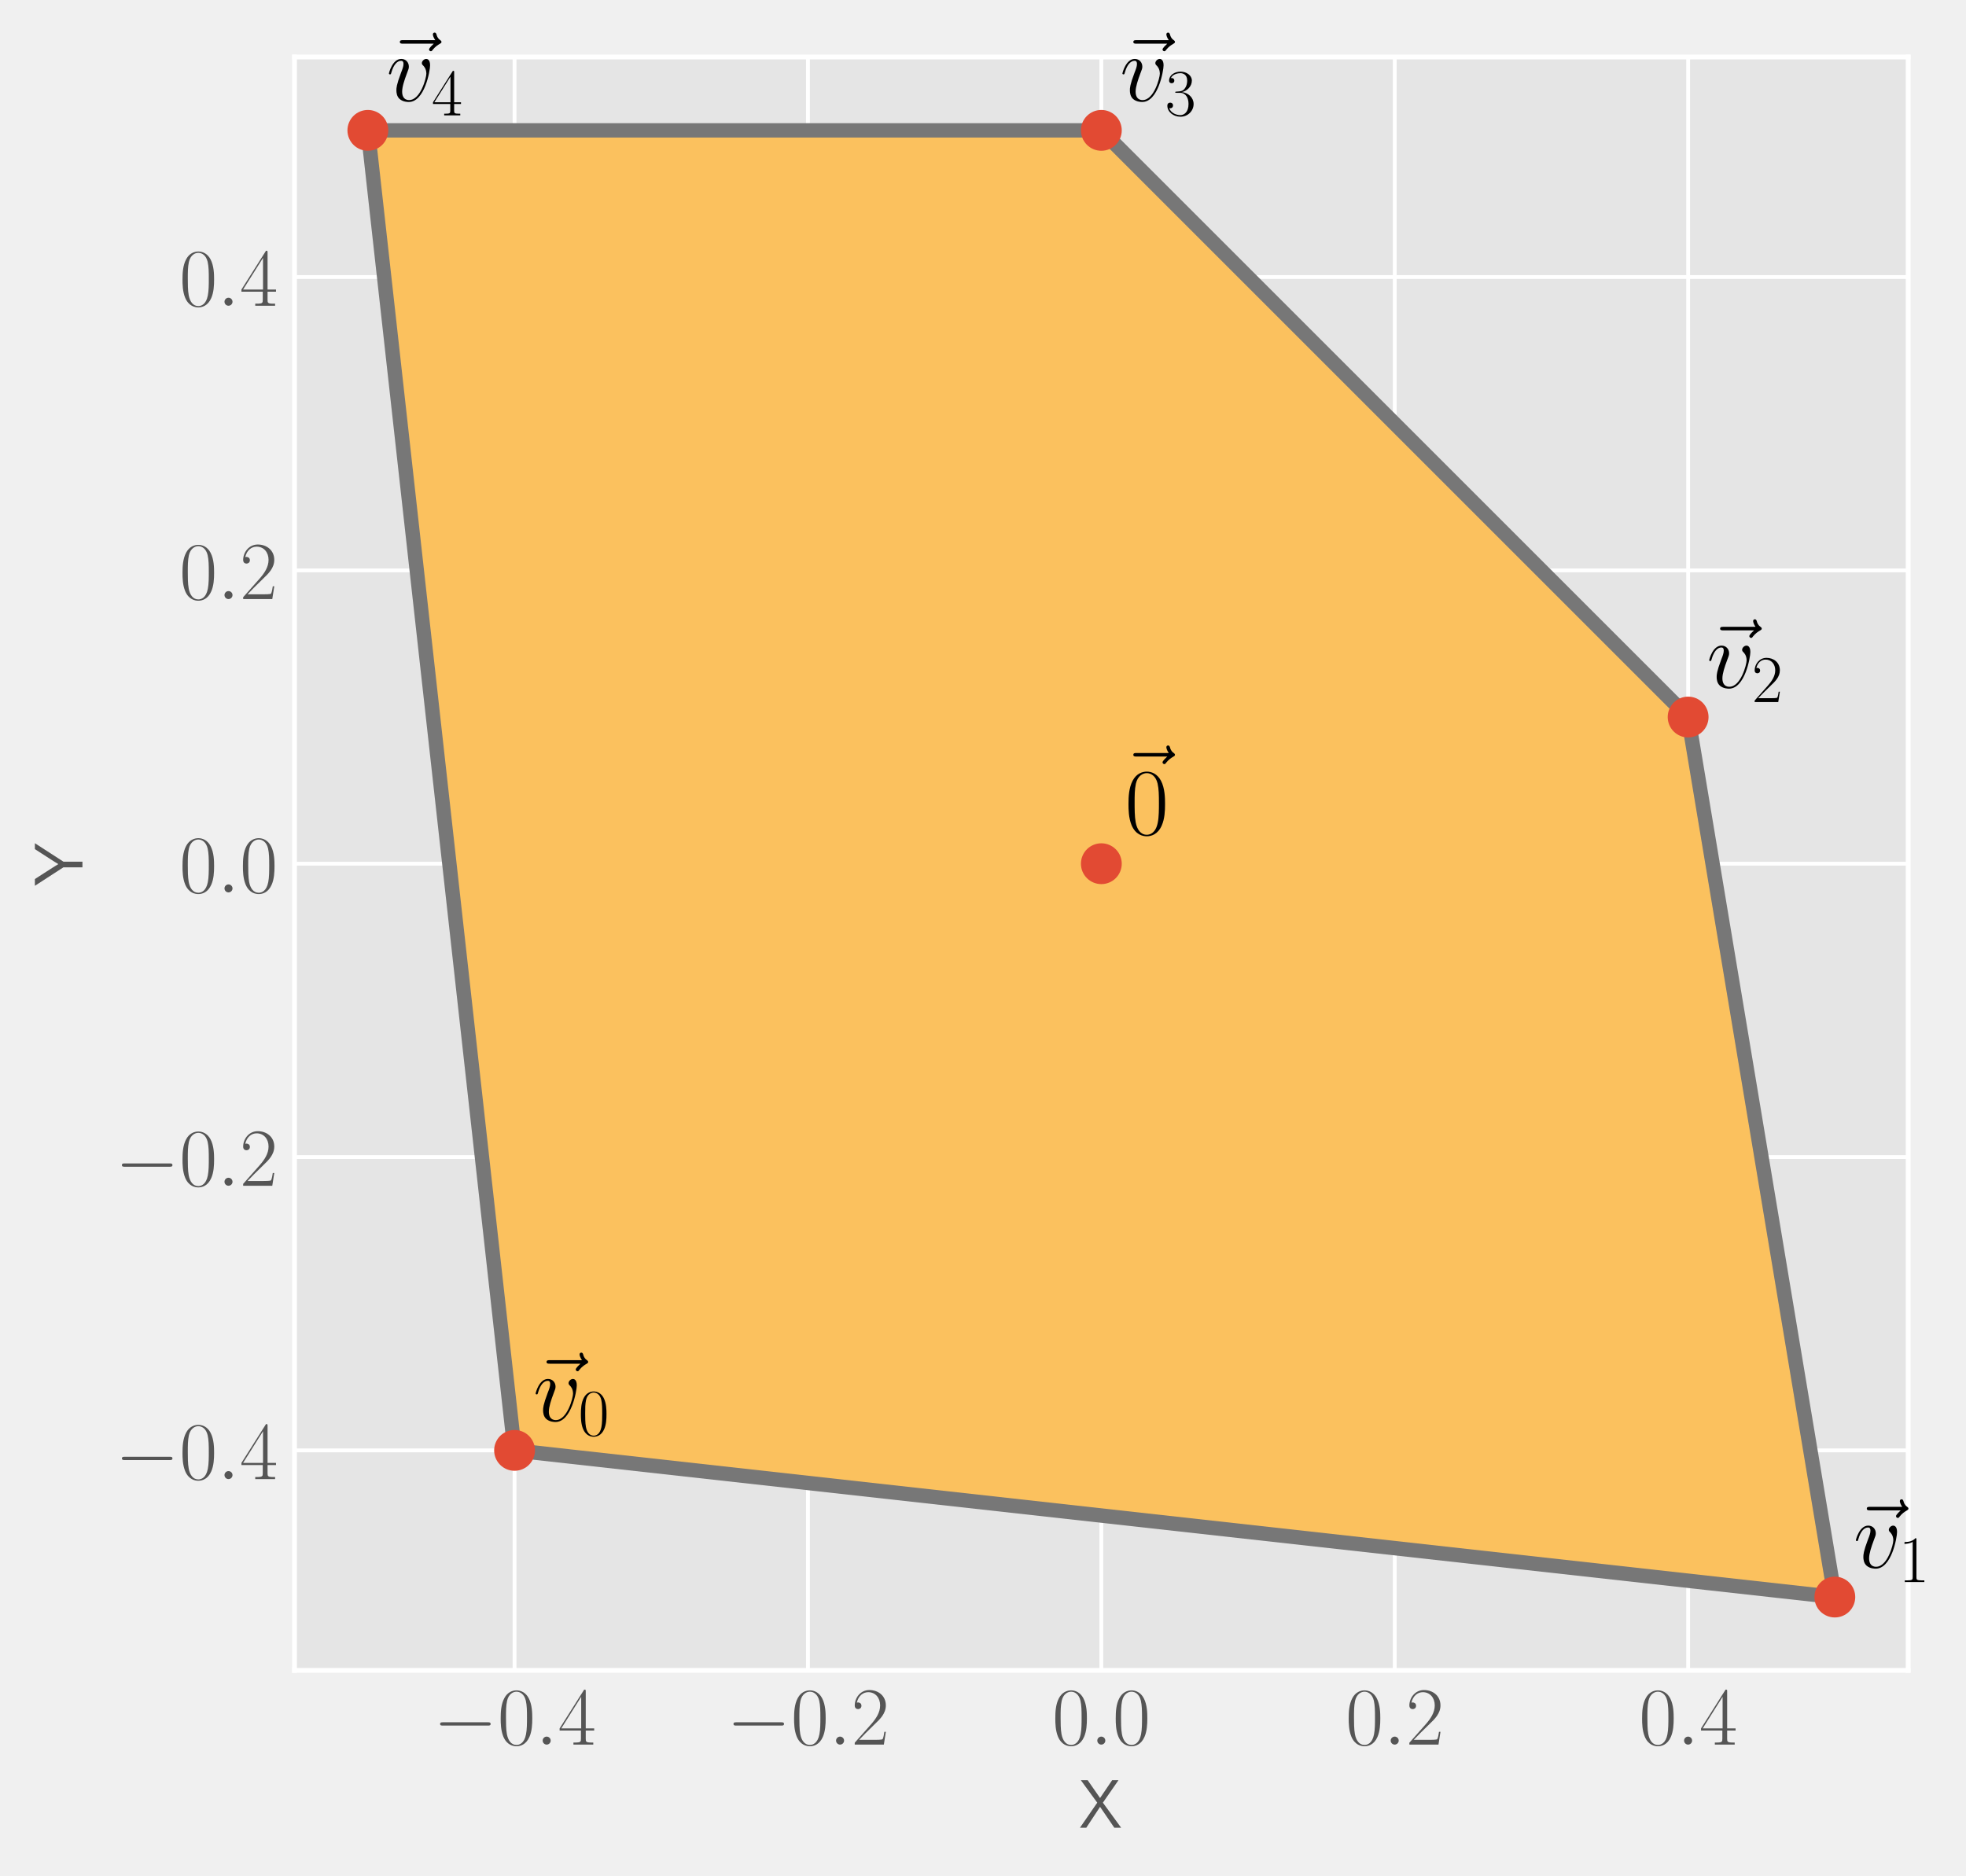
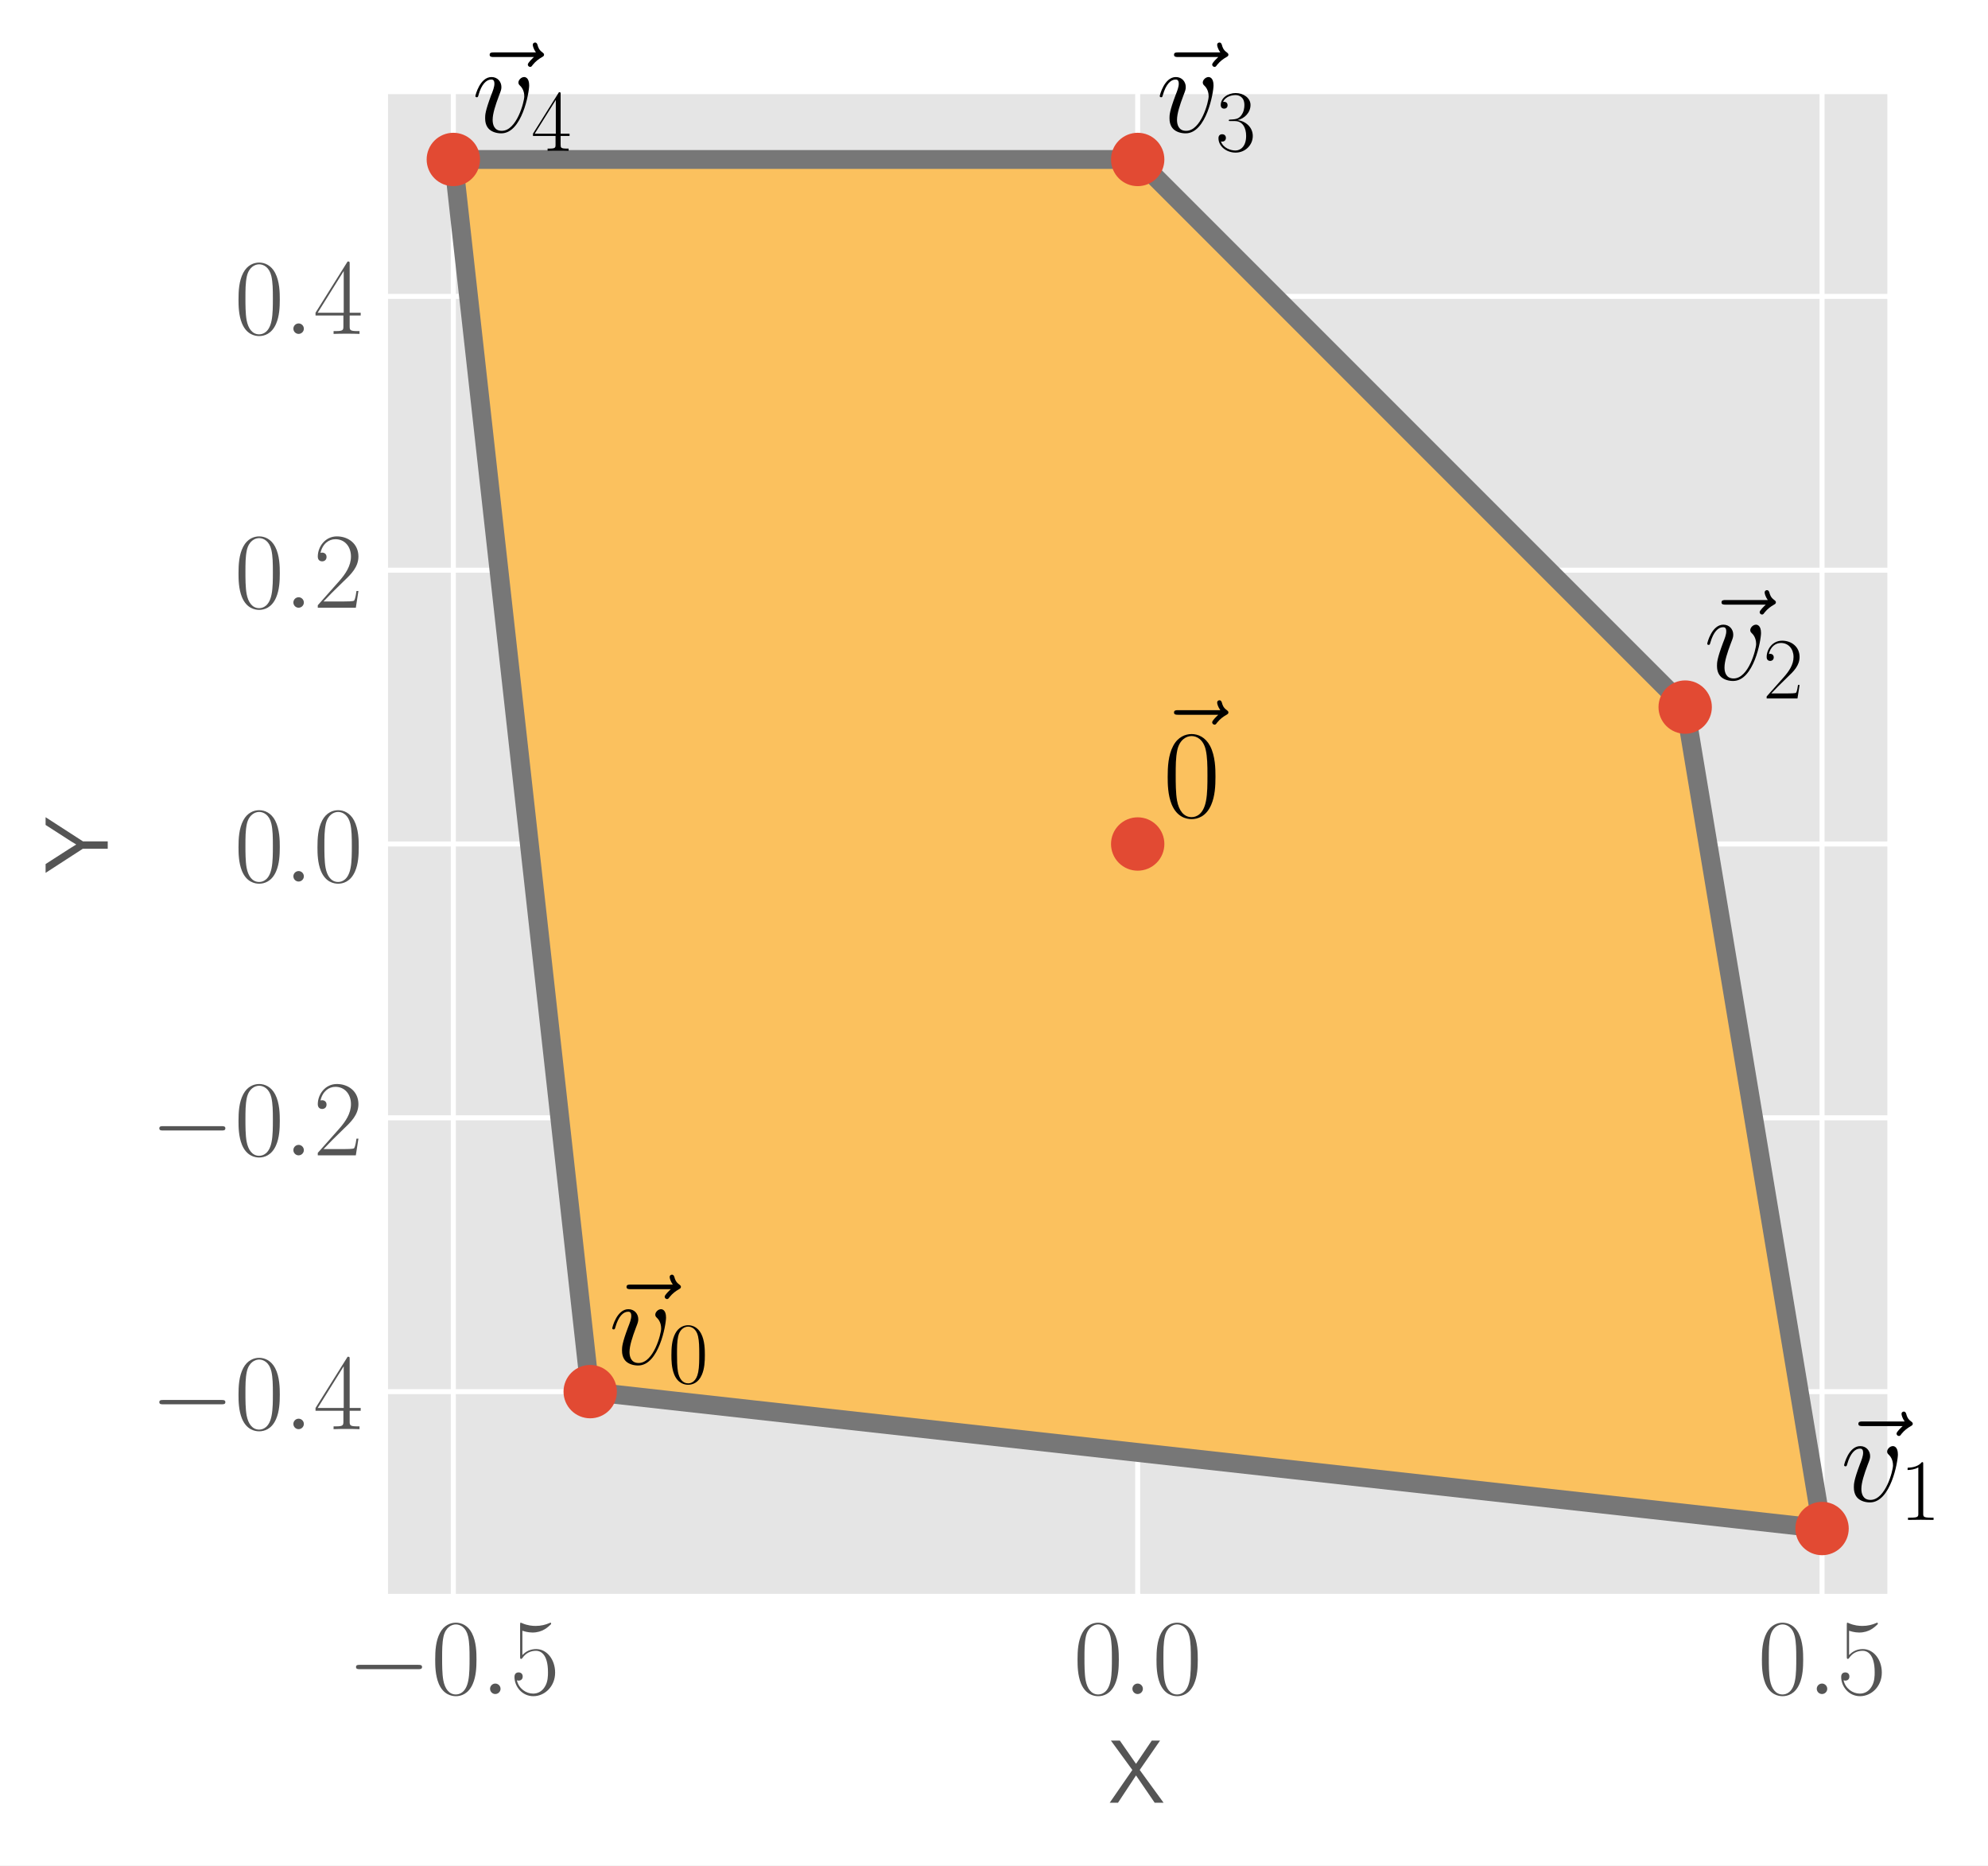
- <svg xmlns="http://www.w3.org/2000/svg" xmlns:xlink="http://www.w3.org/1999/xlink" width="409.299pt" height="390.576pt" viewBox="0 0 409.299 390.576" version="1.1">
+ <svg xmlns="http://www.w3.org/2000/svg" xmlns:xlink="http://www.w3.org/1999/xlink" width="316.695pt" height="297.098pt" viewBox="0 0 316.695 297.098" version="1.1">
  <defs>
    <style type="text/css">*{stroke-linejoin: round; stroke-linecap: butt}</style>
  </defs>
  <g id="figure_1">
    <g id="patch_1">
-       <path d="M 0 390.576  L 409.299 390.576  L 409.299 0  L 0 0  L 0 390.576  z " style="fill: none" />
+       <path d="M 0 297.098  L 316.695 297.098  L 316.695 0  L 0 0  z " style="fill: #ffffff" />
    </g>
    <g id="axes_1">
      <g id="patch_2">
-         <path d="M 61.315 347.82  L 397.26 347.82  L 397.26 11.875  L 61.315 11.875  z " style="fill: #e5e5e5" />
+         <path d="M 61.315 254.342  L 301.162 254.342  L 301.162 14.496  L 61.315 14.496  z " style="fill: #e5e5e5" />
      </g>
      <g id="matplotlib.axis_1">
        <g id="xtick_1">
          <g id="line2d_1">
-             <path d="M 107.126 347.82  L 107.126 11.875  " clip-path="url(#p308aa590bd)" style="fill: none; stroke: #ffffff; stroke-width: 0.8; stroke-linecap: square" />
+             <path d="M 72.217 254.342  L 72.217 14.496  " clip-path="url(#p63dbf0779c)" style="fill: none; stroke: #ffffff; stroke-width: 0.8; stroke-linecap: square" />
          </g>
          <g id="line2d_2" />
          <g id="text_1">
-             <g style="fill: #555555" transform="translate(90.19421 363.2748)scale(0.1728 -0.1728)">
+             <g style="fill: #555555" transform="translate(55.28568 269.7977) scale(0.1728 -0.1728)">
              <defs>
                <path id="CMSY10-0" d="M 4218 1472  C 4326 1472 4442 1472 4442 1600  C 4442 1728 4326 1728 4218 1728  L 755 1728  C 646 1728 531 1728 531 1600  C 531 1472 646 1472 755 1472  L 4218 1472  z " transform="scale(0.015625)" />
-                 <path id="CMR17-30" d="M 2688 2025  C 2688 2416 2682 3080 2413 3591  C 2176 4039 1798 4198 1466 4198  C 1158 4198 768 4058 525 3597  C 269 3118 243 2524 243 2025  C 243 1661 250 1106 448 619  C 723 -39 1216 -128 1466 -128  C 1760 -128 2208 -7 2470 600  C 2662 1042 2688 1559 2688 2025  z M 1466 -26  C 1056 -26 813 325 723 812  C 653 1188 653 1738 653 2096  C 653 2588 653 2997 736 3387  C 858 3929 1216 4096 1466 4096  C 1728 4096 2067 3923 2189 3400  C 2272 3036 2278 2607 2278 2096  C 2278 1680 2278 1169 2202 792  C 2067 95 1690 -26 1466 -26  z " transform="scale(0.015625)" />
-                 <path id="CMMI12-3a" d="M 1178 307  C 1178 492 1024 619 870 619  C 685 619 557 466 557 313  C 557 128 710 0 864 0  C 1050 0 1178 153 1178 307  z " transform="scale(0.015625)" />
-                 <path id="CMR17-34" d="M 2150 4122  C 2150 4256 2144 4256 2029 4256  L 128 1254  L 128 1088  L 1779 1088  L 1779 457  C 1779 224 1766 160 1318 160  L 1197 160  L 1197 0  C 1402 0 1747 0 1965 0  C 2182 0 2528 0 2733 0  L 2733 160  L 2611 160  C 2163 160 2150 224 2150 457  L 2150 1088  L 2803 1088  L 2803 1254  L 2150 1254  L 2150 4122  z M 1798 3703  L 1798 1254  L 256 1254  L 1798 3703  z " transform="scale(0.015625)" />
+                 <path id="CMR17-30" d="M 2688 2038  C 2688 2430 2682 3099 2413 3613  C 2176 4063 1798 4224 1466 4224  C 1158 4224 768 4082 525 3620  C 269 3137 243 2539 243 2038  C 243 1671 250 1112 448 623  C 723 -39 1216 -128 1466 -128  C 1760 -128 2208 -7 2470 604  C 2662 1048 2688 1568 2688 2038  z M 1466 -26  C 1056 -26 813 328 723 816  C 653 1196 653 1749 653 2109  C 653 2604 653 3015 736 3407  C 858 3954 1216 4121 1466 4121  C 1728 4121 2067 3947 2189 3420  C 2272 3054 2278 2623 2278 2109  C 2278 1691 2278 1176 2202 797  C 2067 96 1690 -26 1466 -26  z " transform="scale(0.015625)" />
+                 <path id="CMMI12-3a" d="M 1178 307  C 1178 492 1024 620 870 620  C 685 620 557 467 557 313  C 557 128 710 0 864 0  C 1050 0 1178 153 1178 307  z " transform="scale(0.015625)" />
+                 <path id="CMR17-35" d="M 730 3750  C 794 3724 1056 3641 1325 3641  C 1920 3641 2246 3961 2432 4140  C 2432 4191 2432 4224 2394 4224  C 2387 4224 2374 4224 2323 4198  C 2099 4102 1837 4032 1517 4032  C 1325 4032 1037 4055 723 4191  C 653 4224 640 4224 634 4224  C 602 4224 595 4217 595 4090  L 595 2231  C 595 2113 595 2080 659 2080  C 691 2080 704 2093 736 2139  C 941 2435 1222 2560 1542 2560  C 1766 2560 2246 2415 2246 1293  C 2246 1087 2246 716 2054 422  C 1894 159 1645 25 1370 25  C 947 25 518 319 403 812  C 429 806 480 793 506 793  C 589 793 749 838 749 1036  C 749 1209 627 1280 506 1280  C 358 1280 262 1190 262 1011  C 262 454 704 -128 1382 -128  C 2042 -128 2669 441 2669 1267  C 2669 2054 2170 2662 1549 2662  C 1222 2662 947 2540 730 2304  L 730 3750  z " transform="scale(0.015625)" />
              </defs>
              <use xlink:href="#CMSY10-0" transform="scale(0.996264)" />
-               <use xlink:href="#CMR17-30" transform="translate(77.48747 0)scale(0.996264)" />
-               <use xlink:href="#CMMI12-3a" transform="translate(123.1779 0)scale(0.996264)" />
-               <use xlink:href="#CMR17-34" transform="translate(150.2751 0)scale(0.996264)" />
+               <use xlink:href="#CMR17-30" transform="translate(77.48747 0) scale(0.996264)" />
+               <use xlink:href="#CMMI12-3a" transform="translate(123.1779 0) scale(0.996264)" />
+               <use xlink:href="#CMR17-35" transform="translate(150.2751 0) scale(0.996264)" />
            </g>
          </g>
        </g>
        <g id="xtick_2">
          <g id="line2d_3">
-             <path d="M 168.206 347.82  L 168.206 11.875  " clip-path="url(#p308aa590bd)" style="fill: none; stroke: #ffffff; stroke-width: 0.8; stroke-linecap: square" />
+             <path d="M 181.238 254.342  L 181.238 14.496  " clip-path="url(#p63dbf0779c)" style="fill: none; stroke: #ffffff; stroke-width: 0.8; stroke-linecap: square" />
          </g>
          <g id="line2d_4" />
          <g id="text_2">
-             <g style="fill: #555555" transform="translate(151.2751 363.2748)scale(0.1728 -0.1728)">
+             <g style="fill: #555555" transform="translate(171.0019 269.7977) scale(0.1728 -0.1728)">
+               <use xlink:href="#CMR17-30" transform="scale(0.996264)" />
+               <use xlink:href="#CMMI12-3a" transform="translate(45.69048 0) scale(0.996264)" />
+               <use xlink:href="#CMR17-30" transform="translate(72.78765 0) scale(0.996264)" />
+             </g>
+           </g>
+         </g>
+         <g id="xtick_3">
+           <g id="line2d_5">
+             <path d="M 290.26 254.342  L 290.26 14.496  " clip-path="url(#p63dbf0779c)" style="fill: none; stroke: #ffffff; stroke-width: 0.8; stroke-linecap: square" />
+           </g>
+           <g id="line2d_6" />
+           <g id="text_3">
+             <g style="fill: #555555" transform="translate(280.0231 269.7977) scale(0.1728 -0.1728)">
+               <use xlink:href="#CMR17-30" transform="scale(0.996264)" />
+               <use xlink:href="#CMMI12-3a" transform="translate(45.69048 0) scale(0.996264)" />
+               <use xlink:href="#CMR17-35" transform="translate(72.78765 0) scale(0.996264)" />
+             </g>
+           </g>
+         </g>
+         <g id="text_4">
+           <g style="fill: #555555" transform="translate(176.5975 287.1088) scale(0.144 -0.144)">
+             <defs>
+               <path id="CMSS17-58" d="M 2214 2328  L 3661 4416  L 3072 4416  L 1952 2761  L 800 4416  L 166 4416  L 1690 2328  L 83 0  L 672 0  L 1952 1940  L 3277 0  L 3910 0  L 2214 2328  z " transform="scale(0.015625)" />
+             </defs>
+             <use xlink:href="#CMSS17-58" transform="scale(0.996264)" />
+           </g>
+         </g>
+       </g>
+       <g id="matplotlib.axis_2">
+         <g id="ytick_1">
+           <g id="line2d_7">
+             <path d="M 61.315 221.636  L 301.162 221.636  " clip-path="url(#p63dbf0779c)" style="fill: none; stroke: #ffffff; stroke-width: 0.8; stroke-linecap: square" />
+           </g>
+           <g id="line2d_8" />
+           <g id="text_5">
+             <g style="fill: #555555" transform="translate(23.95215 227.6137) scale(0.1728 -0.1728)">
              <defs>
-                 <path id="CMR17-32" d="M 2669 989  L 2554 989  C 2490 536 2438 459 2413 420  C 2381 369 1920 369 1830 369  L 602 369  C 832 619 1280 1072 1824 1597  C 2214 1967 2669 2402 2669 3035  C 2669 3790 2067 4224 1395 4224  C 691 4224 262 3604 262 3030  C 262 2780 448 2748 525 2748  C 589 2748 781 2787 781 3010  C 781 3207 614 3264 525 3264  C 486 3264 448 3258 422 3245  C 544 3790 915 4058 1306 4058  C 1862 4058 2227 3617 2227 3035  C 2227 2479 1901 2000 1536 1584  L 262 146  L 262 0  L 2515 0  L 2669 989  z " transform="scale(0.015625)" />
+                 <path id="CMR17-34" d="M 2150 4147  C 2150 4281 2144 4288 2029 4288  L 128 1254  L 128 1088  L 1779 1088  L 1779 460  C 1779 230 1766 166 1318 166  L 1197 166  L 1197 0  C 1402 12 1747 12 1965 12  C 2182 12 2528 12 2733 0  L 2733 166  L 2611 166  C 2163 166 2150 230 2150 460  L 2150 1088  L 2803 1088  L 2803 1254  L 2150 1254  L 2150 4147  z M 1798 3723  L 1798 1254  L 256 1254  L 1798 3723  z " transform="scale(0.015625)" />
              </defs>
              <use xlink:href="#CMSY10-0" transform="scale(0.996264)" />
-               <use xlink:href="#CMR17-30" transform="translate(77.48747 0)scale(0.996264)" />
-               <use xlink:href="#CMMI12-3a" transform="translate(123.1779 0)scale(0.996264)" />
-               <use xlink:href="#CMR17-32" transform="translate(150.2751 0)scale(0.996264)" />
-             </g>
-           </g>
-         </g>
-         <g id="xtick_3">
-           <g id="line2d_5">
-             <path d="M 229.287 347.82  L 229.287 11.875  " clip-path="url(#p308aa590bd)" style="fill: none; stroke: #ffffff; stroke-width: 0.8; stroke-linecap: square" />
-           </g>
-           <g id="line2d_6" />
-           <g id="text_3">
-             <g style="fill: #555555" transform="translate(219.0509 363.2748)scale(0.1728 -0.1728)">
-               <use xlink:href="#CMR17-30" transform="scale(0.996264)" />
-               <use xlink:href="#CMMI12-3a" transform="translate(45.69048 0)scale(0.996264)" />
-               <use xlink:href="#CMR17-30" transform="translate(72.78765 0)scale(0.996264)" />
-             </g>
-           </g>
-         </g>
-         <g id="xtick_4">
-           <g id="line2d_7">
-             <path d="M 290.368 347.82  L 290.368 11.875  " clip-path="url(#p308aa590bd)" style="fill: none; stroke: #ffffff; stroke-width: 0.8; stroke-linecap: square" />
-           </g>
-           <g id="line2d_8" />
-           <g id="text_4">
-             <g style="fill: #555555" transform="translate(280.1317 363.2748)scale(0.1728 -0.1728)">
-               <use xlink:href="#CMR17-30" transform="scale(0.996264)" />
-               <use xlink:href="#CMMI12-3a" transform="translate(45.69048 0)scale(0.996264)" />
-               <use xlink:href="#CMR17-32" transform="translate(72.78765 0)scale(0.996264)" />
-             </g>
-           </g>
-         </g>
-         <g id="xtick_5">
+               <use xlink:href="#CMR17-30" transform="translate(77.48747 0) scale(0.996264)" />
+               <use xlink:href="#CMMI12-3a" transform="translate(123.1779 0) scale(0.996264)" />
+               <use xlink:href="#CMR17-34" transform="translate(150.2751 0) scale(0.996264)" />
+             </g>
+           </g>
+         </g>
+         <g id="ytick_2">
          <g id="line2d_9">
-             <path d="M 351.449 347.82  L 351.449 11.875  " clip-path="url(#p308aa590bd)" style="fill: none; stroke: #ffffff; stroke-width: 0.8; stroke-linecap: square" />
+             <path d="M 61.315 178.028  L 301.162 178.028  " clip-path="url(#p63dbf0779c)" style="fill: none; stroke: #ffffff; stroke-width: 0.8; stroke-linecap: square" />
          </g>
          <g id="line2d_10" />
-           <g id="text_5">
-             <g style="fill: #555555" transform="translate(341.2126 363.2748)scale(0.1728 -0.1728)">
-               <use xlink:href="#CMR17-30" transform="scale(0.996264)" />
-               <use xlink:href="#CMMI12-3a" transform="translate(45.69048 0)scale(0.996264)" />
-               <use xlink:href="#CMR17-34" transform="translate(72.78765 0)scale(0.996264)" />
-             </g>
-           </g>
-         </g>
-         <g id="text_6">
-           <g style="fill: #555555" transform="translate(224.6465 380.586)scale(0.144 -0.144)">
-             <defs>
-               <path id="CMSS17-58" d="M 2214 2329  L 3661 4416  L 3072 4416  L 1952 2762  L 800 4416  L 166 4416  L 1690 2329  L 83 0  L 672 0  L 1952 1941  L 3277 0  L 3910 0  L 2214 2329  z " transform="scale(0.015625)" />
-             </defs>
-             <use xlink:href="#CMSS17-58" transform="scale(0.996264)" />
-           </g>
-         </g>
-       </g>
-       <g id="matplotlib.axis_2">
-         <g id="ytick_1">
+           <g id="text_6">
+             <g style="fill: #555555" transform="translate(23.95215 184.0052) scale(0.1728 -0.1728)">
+               <defs>
+                 <path id="CMR17-32" d="M 2669 990  L 2554 990  C 2490 537 2438 460 2413 422  C 2381 371 1920 371 1830 371  L 602 371  C 832 620 1280 1073 1824 1596  C 2214 1966 2669 2400 2669 3033  C 2669 3788 2067 4224 1395 4224  C 691 4224 262 3603 262 3027  C 262 2777 448 2745 525 2745  C 589 2745 781 2783 781 3007  C 781 3206 614 3264 525 3264  C 486 3264 448 3257 422 3244  C 544 3788 915 4057 1306 4057  C 1862 4057 2227 3616 2227 3033  C 2227 2477 1901 1998 1536 1583  L 262 147  L 262 0  L 2515 0  L 2669 990  z " transform="scale(0.015625)" />
+               </defs>
+               <use xlink:href="#CMSY10-0" transform="scale(0.996264)" />
+               <use xlink:href="#CMR17-30" transform="translate(77.48747 0) scale(0.996264)" />
+               <use xlink:href="#CMMI12-3a" transform="translate(123.1779 0) scale(0.996264)" />
+               <use xlink:href="#CMR17-32" transform="translate(150.2751 0) scale(0.996264)" />
+             </g>
+           </g>
+         </g>
+         <g id="ytick_3">
          <g id="line2d_11">
-             <path d="M 61.315 302.009  L 397.26 302.009  " clip-path="url(#p308aa590bd)" style="fill: none; stroke: #ffffff; stroke-width: 0.8; stroke-linecap: square" />
+             <path d="M 61.315 134.419  L 301.162 134.419  " clip-path="url(#p63dbf0779c)" style="fill: none; stroke: #ffffff; stroke-width: 0.8; stroke-linecap: square" />
          </g>
          <g id="line2d_12" />
          <g id="text_7">
-             <g style="fill: #555555" transform="translate(23.95215 307.9866)scale(0.1728 -0.1728)">
-               <use xlink:href="#CMSY10-0" transform="scale(0.996264)" />
-               <use xlink:href="#CMR17-30" transform="translate(77.48747 0)scale(0.996264)" />
-               <use xlink:href="#CMMI12-3a" transform="translate(123.1779 0)scale(0.996264)" />
-               <use xlink:href="#CMR17-34" transform="translate(150.2751 0)scale(0.996264)" />
-             </g>
-           </g>
-         </g>
-         <g id="ytick_2">
+             <g style="fill: #555555" transform="translate(37.34197 140.3967) scale(0.1728 -0.1728)">
+               <use xlink:href="#CMR17-30" transform="scale(0.996264)" />
+               <use xlink:href="#CMMI12-3a" transform="translate(45.69048 0) scale(0.996264)" />
+               <use xlink:href="#CMR17-30" transform="translate(72.78765 0) scale(0.996264)" />
+             </g>
+           </g>
+         </g>
+         <g id="ytick_4">
          <g id="line2d_13">
-             <path d="M 61.315 240.928  L 397.26 240.928  " clip-path="url(#p308aa590bd)" style="fill: none; stroke: #ffffff; stroke-width: 0.8; stroke-linecap: square" />
+             <path d="M 61.315 90.811  L 301.162 90.811  " clip-path="url(#p63dbf0779c)" style="fill: none; stroke: #ffffff; stroke-width: 0.8; stroke-linecap: square" />
          </g>
          <g id="line2d_14" />
          <g id="text_8">
-             <g style="fill: #555555" transform="translate(23.95215 246.9057)scale(0.1728 -0.1728)">
-               <use xlink:href="#CMSY10-0" transform="scale(0.996264)" />
-               <use xlink:href="#CMR17-30" transform="translate(77.48747 0)scale(0.996264)" />
-               <use xlink:href="#CMMI12-3a" transform="translate(123.1779 0)scale(0.996264)" />
-               <use xlink:href="#CMR17-32" transform="translate(150.2751 0)scale(0.996264)" />
-             </g>
-           </g>
-         </g>
-         <g id="ytick_3">
+             <g style="fill: #555555" transform="translate(37.34197 96.78819) scale(0.1728 -0.1728)">
+               <use xlink:href="#CMR17-30" transform="scale(0.996264)" />
+               <use xlink:href="#CMMI12-3a" transform="translate(45.69048 0) scale(0.996264)" />
+               <use xlink:href="#CMR17-32" transform="translate(72.78765 0) scale(0.996264)" />
+             </g>
+           </g>
+         </g>
+         <g id="ytick_5">
          <g id="line2d_15">
-             <path d="M 61.315 179.847  L 397.26 179.847  " clip-path="url(#p308aa590bd)" style="fill: none; stroke: #ffffff; stroke-width: 0.8; stroke-linecap: square" />
+             <path d="M 61.315 47.202  L 301.162 47.202  " clip-path="url(#p63dbf0779c)" style="fill: none; stroke: #ffffff; stroke-width: 0.8; stroke-linecap: square" />
          </g>
          <g id="line2d_16" />
          <g id="text_9">
-             <g style="fill: #555555" transform="translate(37.34197 185.8248)scale(0.1728 -0.1728)">
-               <use xlink:href="#CMR17-30" transform="scale(0.996264)" />
-               <use xlink:href="#CMMI12-3a" transform="translate(45.69048 0)scale(0.996264)" />
-               <use xlink:href="#CMR17-30" transform="translate(72.78765 0)scale(0.996264)" />
-             </g>
-           </g>
-         </g>
-         <g id="ytick_4">
-           <g id="line2d_17">
-             <path d="M 61.315 118.766  L 397.26 118.766  " clip-path="url(#p308aa590bd)" style="fill: none; stroke: #ffffff; stroke-width: 0.8; stroke-linecap: square" />
-           </g>
-           <g id="line2d_18" />
-           <g id="text_10">
-             <g style="fill: #555555" transform="translate(37.34197 124.744)scale(0.1728 -0.1728)">
-               <use xlink:href="#CMR17-30" transform="scale(0.996264)" />
-               <use xlink:href="#CMMI12-3a" transform="translate(45.69048 0)scale(0.996264)" />
-               <use xlink:href="#CMR17-32" transform="translate(72.78765 0)scale(0.996264)" />
-             </g>
-           </g>
-         </g>
-         <g id="ytick_5">
-           <g id="line2d_19">
-             <path d="M 61.315 57.686  L 397.26 57.686  " clip-path="url(#p308aa590bd)" style="fill: none; stroke: #ffffff; stroke-width: 0.8; stroke-linecap: square" />
-           </g>
-           <g id="line2d_20" />
-           <g id="text_11">
-             <g style="fill: #555555" transform="translate(37.34197 63.6631)scale(0.1728 -0.1728)">
-               <use xlink:href="#CMR17-30" transform="scale(0.996264)" />
-               <use xlink:href="#CMMI12-3a" transform="translate(45.69048 0)scale(0.996264)" />
-               <use xlink:href="#CMR17-34" transform="translate(72.78765 0)scale(0.996264)" />
-             </g>
-           </g>
-         </g>
-         <g id="text_12">
-           <g style="fill: #555555" transform="translate(17.16262 184.4881)rotate(-90)scale(0.144 -0.144)">
+             <g style="fill: #555555" transform="translate(37.34197 53.17968) scale(0.1728 -0.1728)">
+               <use xlink:href="#CMR17-30" transform="scale(0.996264)" />
+               <use xlink:href="#CMMI12-3a" transform="translate(45.69048 0) scale(0.996264)" />
+               <use xlink:href="#CMR17-34" transform="translate(72.78765 0) scale(0.996264)" />
+             </g>
+           </g>
+         </g>
+         <g id="text_10">
+           <g style="fill: #555555" transform="translate(17.16262 139.06) rotate(-90) scale(0.144 -0.144)">
            <defs>
-               <path id="CMSS17-59" d="M 3974 4416  L 3424 4416  L 2432 2877  C 2355 2755 2138 2425 2035 2240  L 1722 2743  L 646 4416  L 19 4416  L 1734 1769  L 1734 0  L 2259 0  L 2259 1763  L 3974 4416  z " transform="scale(0.015625)" />
+               <path id="CMSS17-59" d="M 3974 4416  L 3424 4416  L 2432 2875  C 2355 2754 2138 2424 2035 2239  L 1722 2742  L 646 4416  L 19 4416  L 1734 1769  L 1734 0  L 2259 0  L 2259 1762  L 3974 4416  z " transform="scale(0.015625)" />
            </defs>
            <use xlink:href="#CMSS17-59" transform="scale(0.996264)" />
          </g>
        </g>
      </g>
      <g id="patch_3">
-         <path d="M 107.126 302.009  L 381.99 332.549  L 351.449 149.307  L 229.287 27.145  L 76.585 27.145  z " clip-path="url(#p308aa590bd)" style="fill: #fbc15e; stroke: #777777; stroke-width: 3; stroke-linejoin: miter" />
+         <path d="M 94.021 221.636  L 290.26 243.44  L 268.455 112.615  L 181.238 25.398  L 72.217 25.398  z " clip-path="url(#p63dbf0779c)" style="fill: #fbc15e; stroke: #777777; stroke-width: 3; stroke-linejoin: miter" />
+       </g>
+       <g id="line2d_17">
+         <defs>
+           <path id="med07d695f7" d="M 0 3.75  C 0.995 3.75 1.948 3.355 2.652 2.652  C 3.355 1.948 3.75 0.995 3.75 0  C 3.75 -0.995 3.355 -1.948 2.652 -2.652  C 1.948 -3.355 0.995 -3.75 0 -3.75  C -0.995 -3.75 -1.948 -3.355 -2.652 -2.652  C -3.355 -1.948 -3.75 -0.995 -3.75 0  C -3.75 0.995 -3.355 1.948 -2.652 2.652  C -1.948 3.355 -0.995 3.75 0 3.75  z " style="stroke: #e24a33" />
+         </defs>
+         <g clip-path="url(#p63dbf0779c)">
+           <use xlink:href="#med07d695f7" x="94.021" y="221.636" style="fill: #e24a33; stroke: #e24a33" />
+         </g>
+       </g>
+       <g id="line2d_18">
+         <g clip-path="url(#p63dbf0779c)">
+           <use xlink:href="#med07d695f7" x="290.26" y="243.44" style="fill: #e24a33; stroke: #e24a33" />
+         </g>
+       </g>
+       <g id="line2d_19">
+         <g clip-path="url(#p63dbf0779c)">
+           <use xlink:href="#med07d695f7" x="268.455" y="112.615" style="fill: #e24a33; stroke: #e24a33" />
+         </g>
+       </g>
+       <g id="line2d_20">
+         <g clip-path="url(#p63dbf0779c)">
+           <use xlink:href="#med07d695f7" x="181.238" y="25.398" style="fill: #e24a33; stroke: #e24a33" />
+         </g>
      </g>
      <g id="line2d_21">
-         <defs>
-           <path id="mc4fc78144c" d="M 0 3.75  C 0.995 3.75 1.948 3.355 2.652 2.652  C 3.355 1.948 3.75 0.995 3.75 0  C 3.75 -0.995 3.355 -1.948 2.652 -2.652  C 1.948 -3.355 0.995 -3.75 0 -3.75  C -0.995 -3.75 -1.948 -3.355 -2.652 -2.652  C -3.355 -1.948 -3.75 -0.995 -3.75 0  C -3.75 0.995 -3.355 1.948 -2.652 2.652  C -1.948 3.355 -0.995 3.75 0 3.75  z " style="stroke: #e24a33" />
-         </defs>
-         <g clip-path="url(#p308aa590bd)">
-           <use xlink:href="#mc4fc78144c" x="107.126" y="302.009" style="fill: #e24a33; stroke: #e24a33" />
+         <g clip-path="url(#p63dbf0779c)">
+           <use xlink:href="#med07d695f7" x="72.217" y="25.398" style="fill: #e24a33; stroke: #e24a33" />
        </g>
      </g>
      <g id="line2d_22">
-         <g clip-path="url(#p308aa590bd)">
-           <use xlink:href="#mc4fc78144c" x="381.99" y="332.549" style="fill: #e24a33; stroke: #e24a33" />
-         </g>
-       </g>
-       <g id="line2d_23">
-         <g clip-path="url(#p308aa590bd)">
-           <use xlink:href="#mc4fc78144c" x="351.449" y="149.307" style="fill: #e24a33; stroke: #e24a33" />
-         </g>
-       </g>
-       <g id="line2d_24">
-         <g clip-path="url(#p308aa590bd)">
-           <use xlink:href="#mc4fc78144c" x="229.287" y="27.145" style="fill: #e24a33; stroke: #e24a33" />
-         </g>
-       </g>
-       <g id="line2d_25">
-         <g clip-path="url(#p308aa590bd)">
-           <use xlink:href="#mc4fc78144c" x="76.585" y="27.145" style="fill: #e24a33; stroke: #e24a33" />
-         </g>
-       </g>
-       <g id="line2d_26">
-         <g clip-path="url(#p308aa590bd)">
-           <use xlink:href="#mc4fc78144c" x="229.287" y="179.847" style="fill: #e24a33; stroke: #e24a33" />
+         <g clip-path="url(#p63dbf0779c)">
+           <use xlink:href="#med07d695f7" x="181.238" y="134.419" style="fill: #e24a33; stroke: #e24a33" />
        </g>
      </g>
      <g id="patch_4">
-         <path d="M 61.315 347.82  L 61.315 11.875  " style="fill: none; stroke: #ffffff; stroke-linejoin: miter; stroke-linecap: square" />
+         <path d="M 61.315 254.342  L 61.315 14.496  " style="fill: none; stroke: #ffffff; stroke-linejoin: miter; stroke-linecap: square" />
      </g>
      <g id="patch_5">
-         <path d="M 397.26 347.82  L 397.26 11.875  " style="fill: none; stroke: #ffffff; stroke-linejoin: miter; stroke-linecap: square" />
+         <path d="M 301.162 254.342  L 301.162 14.496  " style="fill: none; stroke: #ffffff; stroke-linejoin: miter; stroke-linecap: square" />
      </g>
      <g id="patch_6">
-         <path d="M 61.315 347.82  L 397.26 347.82  " style="fill: none; stroke: #ffffff; stroke-linejoin: miter; stroke-linecap: square" />
+         <path d="M 61.315 254.342  L 301.162 254.342  " style="fill: none; stroke: #ffffff; stroke-linejoin: miter; stroke-linecap: square" />
      </g>
      <g id="patch_7">
-         <path d="M 61.315 11.875  L 397.26 11.875  " style="fill: none; stroke: #ffffff; stroke-linejoin: miter; stroke-linecap: square" />
+         <path d="M 61.315 14.496  L 301.162 14.496  " style="fill: none; stroke: #ffffff; stroke-linejoin: miter; stroke-linecap: square" />
+       </g>
+       <g id="text_11">
+         <g transform="translate(96.20176 217.2753) scale(0.2 -0.2)">
+           <defs>
+             <path id="CMMI12-7e" d="M 3424 3840  C 3347 3769 3110 3545 3110 3455  C 3110 3391 3168 3334 3232 3334  C 3290 3334 3315 3372 3360 3436  C 3514 3628 3686 3750 3834 3833  C 3898 3872 3942 3891 3942 3961  C 3942 4019 3891 4051 3853 4083  C 3674 4204 3629 4377 3610 4454  C 3590 4505 3571 4582 3482 4582  C 3443 4582 3366 4556 3366 4460  C 3366 4403 3405 4249 3526 4076  L 1376 4076  C 1267 4076 1158 4076 1158 3955  C 1158 3840 1274 3840 1376 3840  L 3424 3840  z " transform="scale(0.015625)" />
+             <path id="CMMI12-76" d="M 2925 2388  C 2925 2790 2720 2816 2669 2816  C 2515 2816 2374 2662 2374 2534  C 2374 2458 2419 2413 2445 2388  C 2509 2330 2675 2158 2675 1826  C 2675 1558 2291 64 1523 64  C 1133 64 1056 389 1056 625  C 1056 945 1203 1392 1376 1851  C 1478 2113 1504 2177 1504 2305  C 1504 2573 1312 2816 998 2816  C 410 2816 173 1890 173 1838  C 173 1813 198 1781 243 1781  C 301 1781 307 1807 333 1896  C 486 2445 736 2687 979 2687  C 1037 2687 1146 2687 1146 2477  C 1146 2311 1075 2126 979 1883  C 672 1066 672 868 672 715  C 672 574 691 313 890 134  C 1120 -64 1440 -64 1498 -64  C 2560 -64 2925 2024 2925 2388  z " transform="scale(0.015625)" />
+           </defs>
+           <use xlink:href="#CMMI12-7e" transform="scale(0.996264)" />
+           <use xlink:href="#CMMI12-76" transform="translate(3.972363 0) scale(0.996264)" />
+           <use xlink:href="#CMR17-30" transform="translate(51.13294 -14.94392) scale(0.697382)" />
+         </g>
+       </g>
+       <g id="text_12">
+         <g transform="translate(292.44 239.0795) scale(0.2 -0.2)">
+           <defs>
+             <path id="CMR17-31" d="M 1702 4083  C 1702 4217 1696 4224 1606 4224  C 1357 3927 979 3833 621 3820  C 602 3820 570 3820 563 3808  C 557 3795 557 3782 557 3648  C 755 3648 1088 3686 1344 3839  L 1344 467  C 1344 243 1331 166 781 166  L 589 166  L 589 0  C 896 6 1216 12 1523 12  C 1830 12 2150 6 2458 0  L 2458 166  L 2266 166  C 1715 166 1702 236 1702 467  L 1702 4083  z " transform="scale(0.015625)" />
+           </defs>
+           <use xlink:href="#CMMI12-7e" transform="scale(0.996264)" />
+           <use xlink:href="#CMMI12-76" transform="translate(3.972363 0) scale(0.996264)" />
+           <use xlink:href="#CMR17-31" transform="translate(51.13294 -14.94392) scale(0.697382)" />
+         </g>
      </g>
      <g id="text_13">
-         <g transform="translate(110.1797 295.9009)scale(0.2 -0.2)">
+         <g transform="translate(270.6358 108.254) scale(0.2 -0.2)">
+           <use xlink:href="#CMMI12-7e" transform="scale(0.996264)" />
+           <use xlink:href="#CMMI12-76" transform="translate(3.972363 0) scale(0.996264)" />
+           <use xlink:href="#CMR17-32" transform="translate(51.13294 -14.94392) scale(0.697382)" />
+         </g>
+       </g>
+       <g id="text_14">
+         <g transform="translate(183.4188 21.037) scale(0.2 -0.2)">
          <defs>
-             <path id="CMMI12-7e" d="M 3424 3835  C 3347 3764 3110 3540 3110 3451  C 3110 3387 3168 3329 3232 3329  C 3290 3329 3315 3368 3360 3432  C 3514 3624 3686 3745 3834 3828  C 3898 3867 3942 3886 3942 3956  C 3942 4014 3891 4046 3853 4078  C 3674 4200 3629 4372 3610 4449  C 3590 4500 3571 4577 3482 4577  C 3443 4577 3366 4552 3366 4456  C 3366 4398 3405 4244 3526 4072  L 1376 4072  C 1267 4072 1158 4072 1158 3950  C 1158 3835 1274 3835 1376 3835  L 3424 3835  z " transform="scale(0.015625)" />
-             <path id="CMMI12-76" d="M 2925 2389  C 2925 2791 2720 2816 2669 2816  C 2515 2816 2374 2663 2374 2535  C 2374 2459 2419 2414 2445 2389  C 2509 2331 2675 2159 2675 1827  C 2675 1558 2291 64 1523 64  C 1133 64 1056 390 1056 626  C 1056 945 1203 1392 1376 1852  C 1478 2114 1504 2178 1504 2305  C 1504 2574 1312 2816 998 2816  C 410 2816 173 1890 173 1839  C 173 1814 198 1782 243 1782  C 301 1782 307 1807 333 1897  C 486 2446 736 2689 979 2689  C 1037 2689 1146 2689 1146 2478  C 1146 2312 1075 2127 979 1884  C 672 1067 672 869 672 715  C 672 575 691 313 890 134  C 1120 -64 1440 -64 1498 -64  C 2560 -64 2925 2024 2925 2389  z " transform="scale(0.015625)" />
+             <path id="CMR17-33" d="M 1414 2176  C 1984 2176 2234 1673 2234 1094  C 2234 322 1824 25 1453 25  C 1114 25 563 193 390 691  C 422 678 454 678 486 678  C 640 678 755 780 755 947  C 755 1132 614 1216 486 1216  C 378 1216 211 1164 211 927  C 211 335 787 -128 1466 -128  C 2176 -128 2720 432 2720 1087  C 2720 1718 2208 2176 1600 2246  C 2086 2347 2554 2776 2554 3353  C 2554 3856 2048 4224 1472 4224  C 890 4224 378 3862 378 3347  C 378 3123 544 3084 627 3084  C 762 3084 877 3167 877 3334  C 877 3500 762 3584 627 3584  C 602 3584 570 3584 544 3571  C 730 3999 1235 4076 1459 4076  C 1683 4076 2106 3966 2106 3347  C 2106 3167 2080 2851 1862 2574  C 1670 2329 1453 2316 1242 2297  C 1210 2297 1062 2284 1037 2284  C 992 2278 966 2272 966 2227  C 966 2182 973 2176 1101 2176  L 1414 2176  z " transform="scale(0.015625)" />
          </defs>
          <use xlink:href="#CMMI12-7e" transform="scale(0.996264)" />
-           <use xlink:href="#CMMI12-76" transform="translate(3.972363 0)scale(0.996264)" />
-           <use xlink:href="#CMR17-30" transform="translate(51.13294 -14.94392)scale(0.697382)" />
-         </g>
-       </g>
-       <g id="text_14">
-         <g transform="translate(385.0436 326.4414)scale(0.2 -0.2)">
-           <defs>
-             <path id="CMR17-31" d="M 1702 4058  C 1702 4192 1696 4192 1606 4192  C 1357 3916 979 3827 621 3827  C 602 3827 570 3827 563 3808  C 557 3795 557 3782 557 3648  C 755 3648 1088 3686 1344 3839  L 1344 461  C 1344 236 1331 160 781 160  L 589 160  L 589 0  C 896 0 1216 0 1523 0  C 1830 0 2150 0 2458 0  L 2458 160  L 2266 160  C 1715 160 1702 230 1702 458  L 1702 4058  z " transform="scale(0.015625)" />
-           </defs>
-           <use xlink:href="#CMMI12-7e" transform="scale(0.996264)" />
-           <use xlink:href="#CMMI12-76" transform="translate(3.972363 0)scale(0.996264)" />
-           <use xlink:href="#CMR17-31" transform="translate(51.13294 -14.94392)scale(0.697382)" />
+           <use xlink:href="#CMMI12-76" transform="translate(3.972363 0) scale(0.996264)" />
+           <use xlink:href="#CMR17-33" transform="translate(51.13294 -14.94392) scale(0.697382)" />
        </g>
      </g>
      <g id="text_15">
-         <g transform="translate(354.5031 143.1987)scale(0.2 -0.2)">
-           <use xlink:href="#CMMI12-7e" transform="scale(0.996264)" />
-           <use xlink:href="#CMMI12-76" transform="translate(3.972363 0)scale(0.996264)" />
-           <use xlink:href="#CMR17-32" transform="translate(51.13294 -14.94392)scale(0.697382)" />
+         <g transform="translate(74.39751 21.037) scale(0.2 -0.2)">
+           <use xlink:href="#CMMI12-7e" transform="scale(0.996264)" />
+           <use xlink:href="#CMMI12-76" transform="translate(3.972363 0) scale(0.996264)" />
+           <use xlink:href="#CMR17-34" transform="translate(51.13294 -14.94392) scale(0.697382)" />
        </g>
      </g>
      <g id="text_16">
-         <g transform="translate(232.3414 21.037)scale(0.2 -0.2)">
-           <defs>
-             <path id="CMR17-33" d="M 1414 2157  C 1984 2157 2234 1662 2234 1090  C 2234 320 1824 25 1453 25  C 1114 25 563 194 390 693  C 422 680 454 680 486 680  C 640 680 755 782 755 948  C 755 1133 614 1216 486 1216  C 378 1216 211 1165 211 926  C 211 335 787 -128 1466 -128  C 2176 -128 2720 430 2720 1085  C 2720 1707 2208 2157 1600 2227  C 2086 2328 2554 2756 2554 3329  C 2554 3820 2048 4179 1472 4179  C 890 4179 378 3829 378 3329  C 378 3110 544 3072 627 3072  C 762 3072 877 3155 877 3321  C 877 3486 762 3569 627 3569  C 602 3569 570 3569 544 3557  C 730 3959 1235 4032 1459 4032  C 1683 4032 2106 3925 2106 3320  C 2106 3143 2080 2828 1862 2550  C 1670 2304 1453 2304 1242 2284  C 1210 2284 1062 2269 1037 2269  C 992 2263 966 2257 966 2208  C 966 2163 973 2157 1101 2157  L 1414 2157  z " transform="scale(0.015625)" />
-           </defs>
-           <use xlink:href="#CMMI12-7e" transform="scale(0.996264)" />
-           <use xlink:href="#CMMI12-76" transform="translate(3.972363 0)scale(0.996264)" />
-           <use xlink:href="#CMR17-33" transform="translate(51.13294 -14.94392)scale(0.697382)" />
-         </g>
-       </g>
-       <g id="text_17">
-         <g transform="translate(79.63922 21.037)scale(0.2 -0.2)">
-           <use xlink:href="#CMMI12-7e" transform="scale(0.996264)" />
-           <use xlink:href="#CMMI12-76" transform="translate(3.972363 0)scale(0.996264)" />
-           <use xlink:href="#CMR17-34" transform="translate(51.13294 -14.94392)scale(0.697382)" />
-         </g>
-       </g>
-       <g id="text_18">
-         <g transform="translate(232.3414 173.7392)scale(0.2 -0.2)">
-           <use xlink:href="#CMMI12-7e" transform="translate(0 21.32555)scale(0.996264)" />
-           <use xlink:href="#CMR17-30" transform="translate(9.204436 0)scale(0.996264)" />
+         <g transform="translate(183.4188 130.0583) scale(0.2 -0.2)">
+           <use xlink:href="#CMMI12-7e" transform="translate(0 21.32555) scale(0.996264)" />
+           <use xlink:href="#CMR17-30" transform="translate(9.204436 0) scale(0.996264)" />
        </g>
      </g>
    </g>
  </g>
  <defs>
-     <clipPath id="p308aa590bd">
-       <rect x="61.315" y="11.875" width="335.945" height="335.945" />
+     <clipPath id="p63dbf0779c">
+       <rect x="61.315" y="14.496" width="239.847" height="239.847" />
    </clipPath>
  </defs>
</svg>
